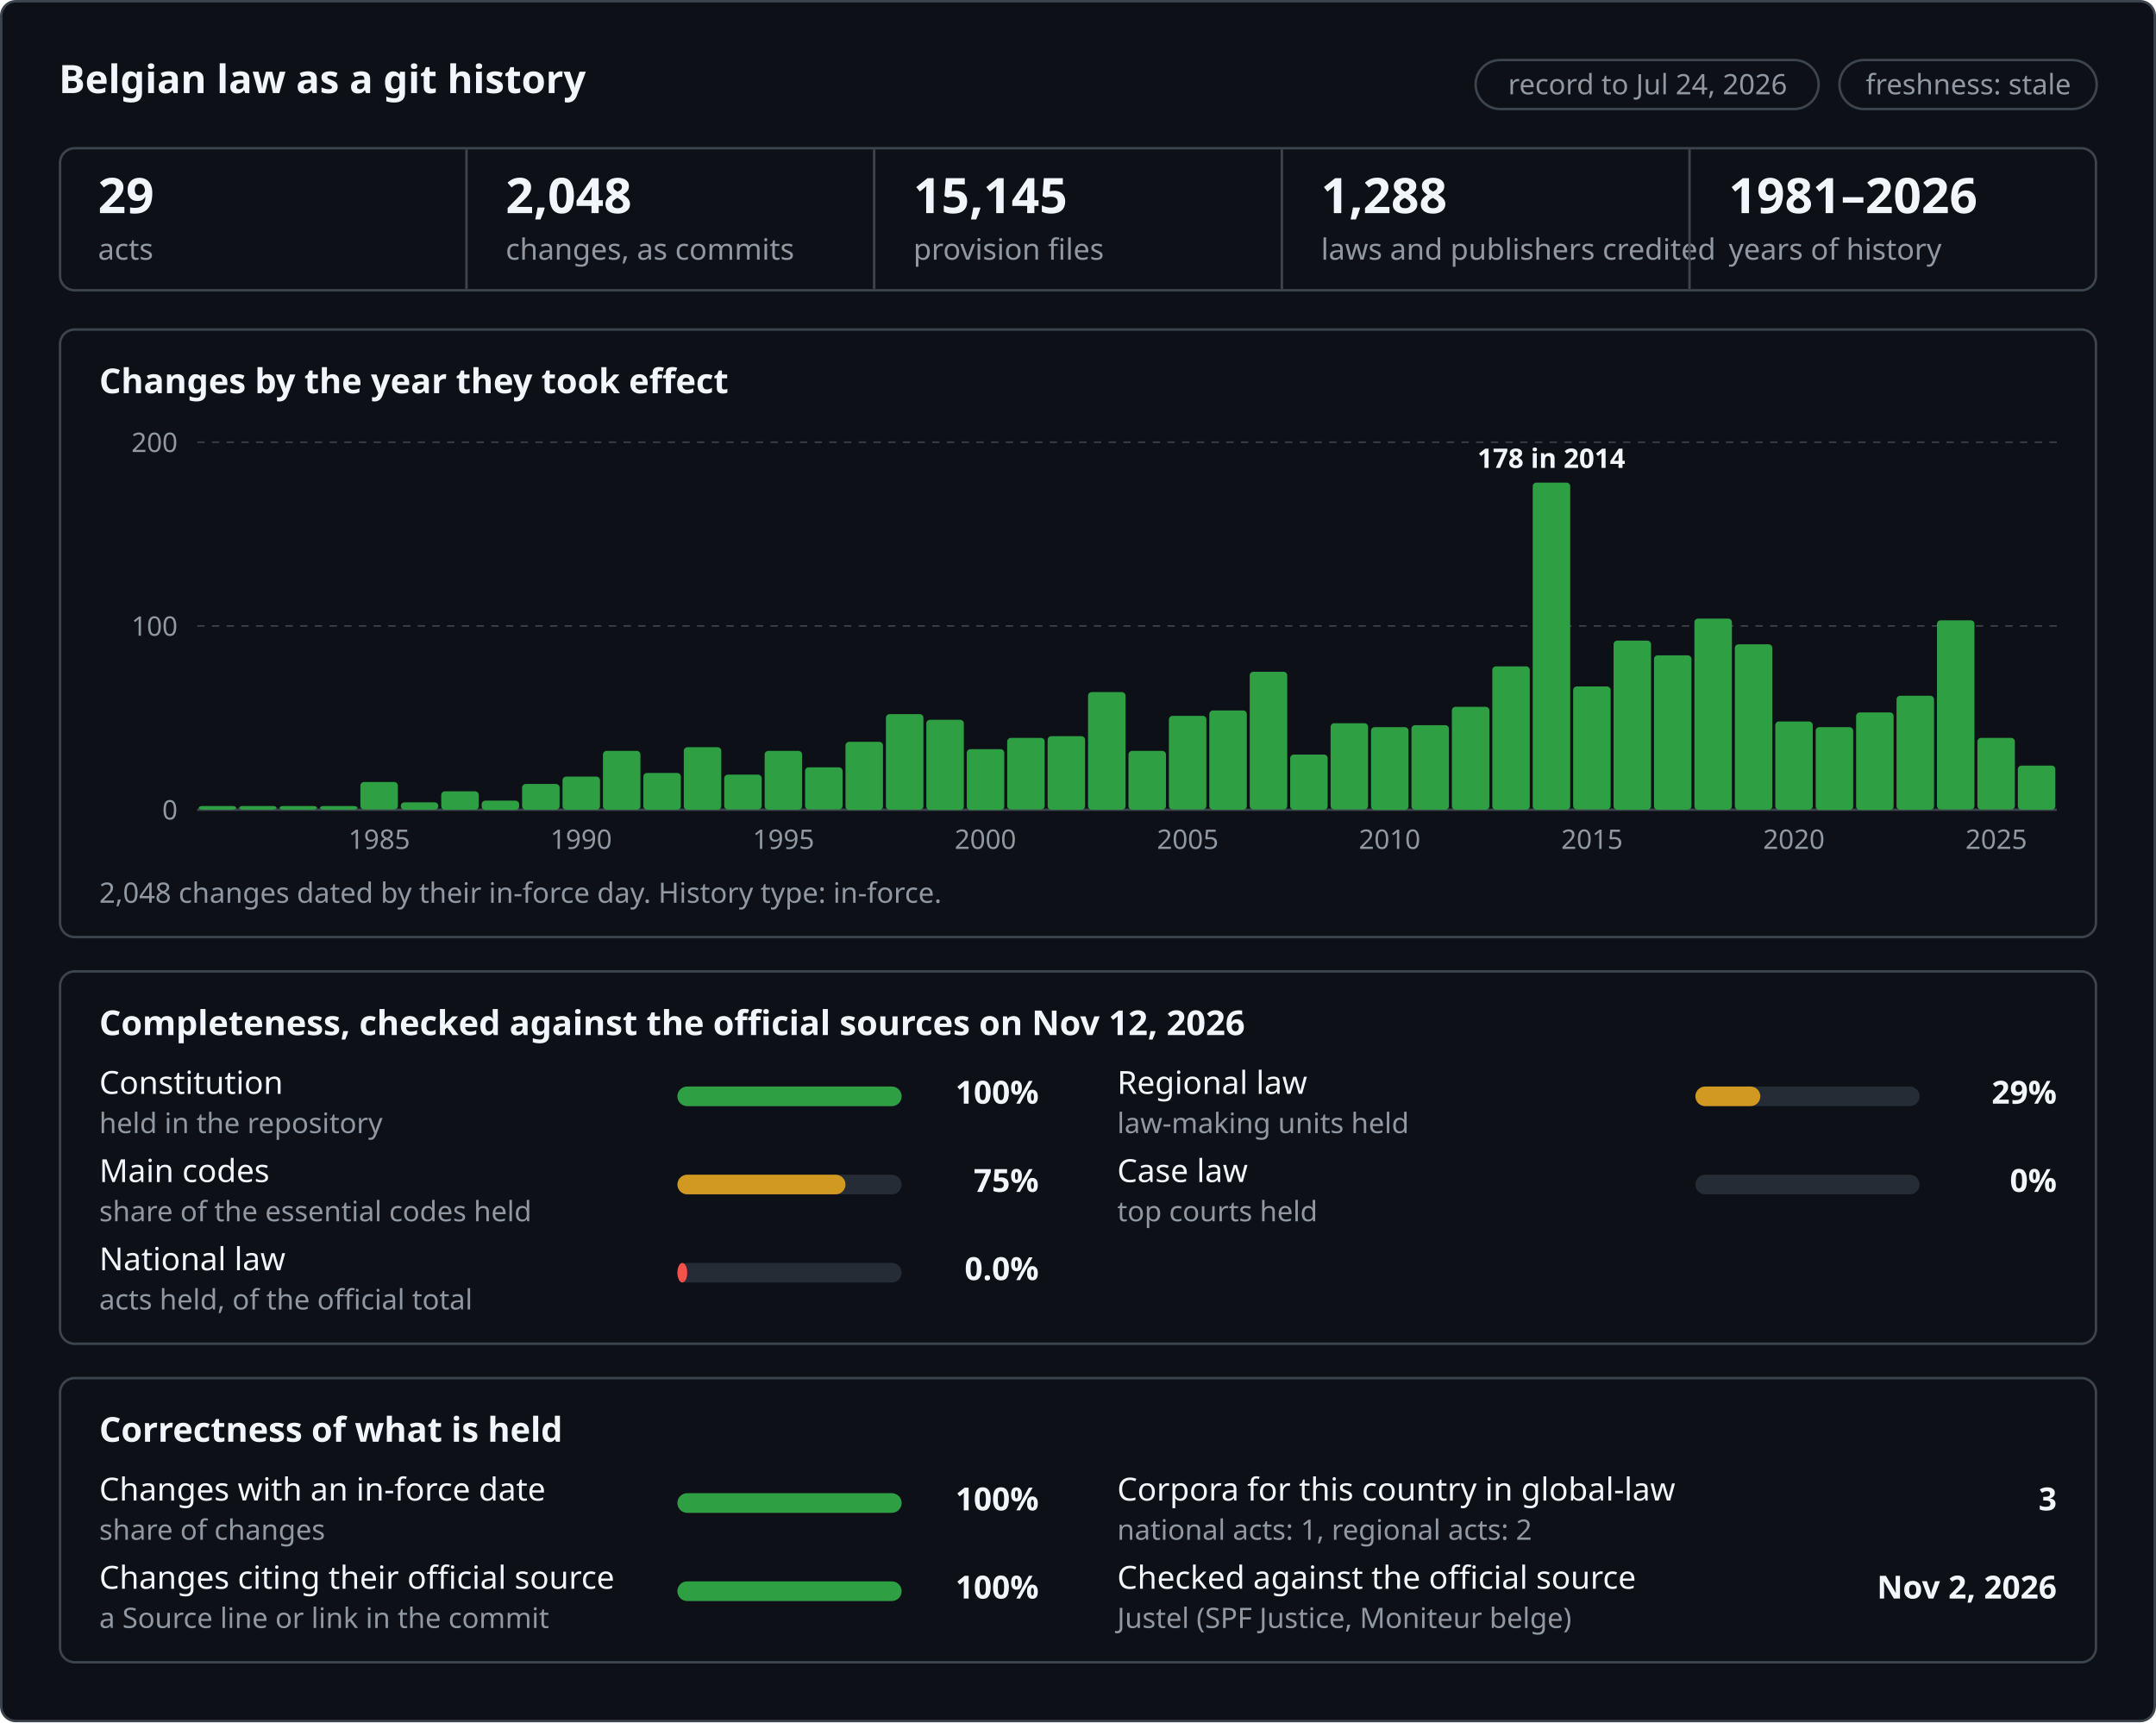
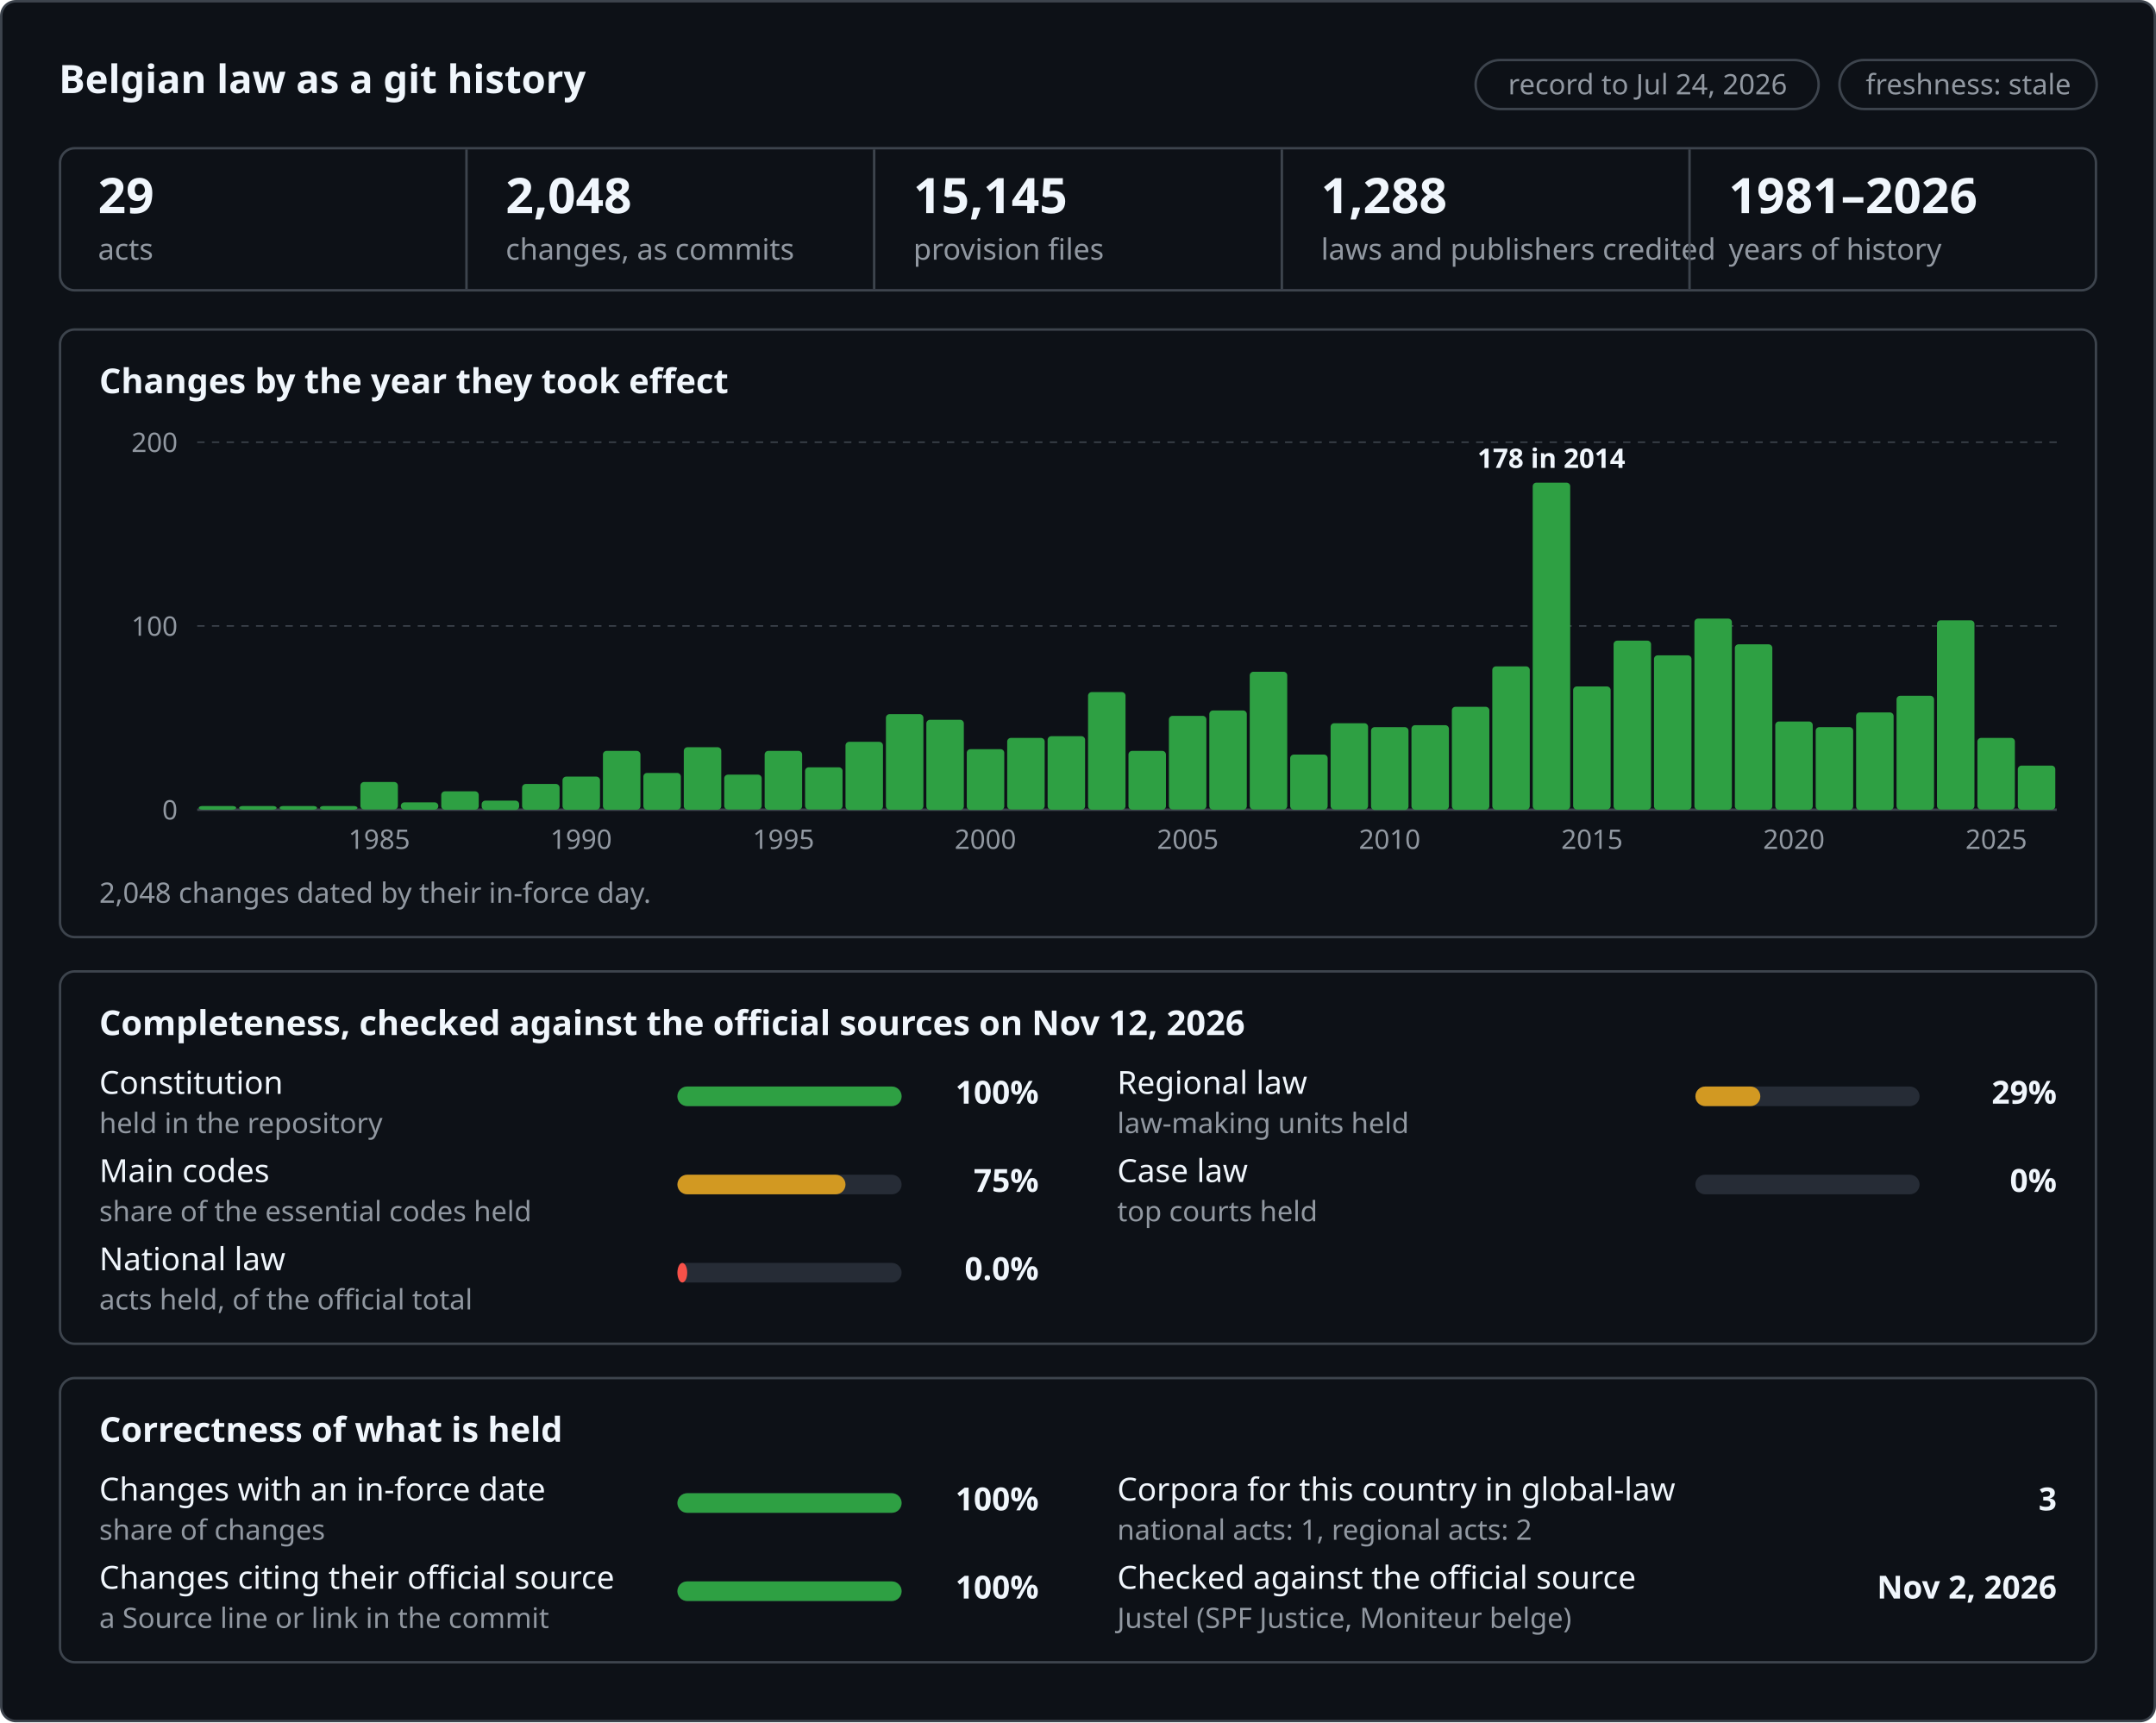
<svg xmlns="http://www.w3.org/2000/svg" width="880" height="703" viewBox="0 0 880 703" font-family="-apple-system,BlinkMacSystemFont,Segoe UI,Noto Sans,Helvetica,Arial,sans-serif">
  <rect x="0.5" y="0.5" width="879" height="702" rx="6" fill="#0d1117" stroke="#3d444d" />
  <text x="24" y="38" font-size="16" font-weight="600" fill="#f0f6fc">Belgian law as a git history</text>
  <rect x="602.3" y="24.5" width="140" height="20" rx="10" fill="none" stroke="#3d444d" />
  <text x="672.5" y="38.5" font-size="11.5" font-weight="500" text-anchor="middle" fill="#9198a1">record to Jul 24, 2026</text>
  <rect x="750.8" y="24.5" width="105" height="20" rx="10" fill="none" stroke="#3d444d" />
  <text x="803.4" y="38.5" font-size="11.5" font-weight="500" text-anchor="middle" fill="#9198a1">freshness: stale</text>
  <rect x="24.5" y="60.5" width="831" height="58" rx="6" fill="#0d1117" stroke="#3d444d" />
  <text x="40.0" y="87" font-size="20" font-weight="600" fill="#f0f6fc">29</text>
  <text x="40.0" y="106" font-size="12" fill="#9198a1">acts</text>
  <line x1="190.4" y1="61" x2="190.4" y2="118" stroke="#3d444d" />
  <text x="206.4" y="87" font-size="20" font-weight="600" fill="#f0f6fc">2,048</text>
  <text x="206.4" y="106" font-size="12" fill="#9198a1">changes, as commits</text>
  <line x1="356.8" y1="61" x2="356.8" y2="118" stroke="#3d444d" />
  <text x="372.8" y="87" font-size="20" font-weight="600" fill="#f0f6fc">15,145</text>
  <text x="372.8" y="106" font-size="12" fill="#9198a1">provision files</text>
  <line x1="523.2" y1="61" x2="523.2" y2="118" stroke="#3d444d" />
  <text x="539.2" y="87" font-size="20" font-weight="600" fill="#f0f6fc">1,288</text>
  <text x="539.2" y="106" font-size="12" fill="#9198a1" textLength="142" lengthAdjust="spacingAndGlyphs">laws and publishers credited</text>
  <line x1="689.6" y1="61" x2="689.6" y2="118" stroke="#3d444d" />
  <text x="705.6" y="87" font-size="20" font-weight="600" fill="#f0f6fc">1981–2026</text>
  <text x="705.6" y="106" font-size="12" fill="#9198a1">years of history</text>
  <rect x="24.5" y="134.5" width="831" height="248" rx="6" fill="#0d1117" stroke="#3d444d" />
  <text x="40.5" y="160.5" font-size="14" font-weight="600" fill="#f0f6fc">Changes by the year they took effect</text>
  <line x1="80.5" y1="330.5" x2="839.5" y2="330.5" stroke="#3d444d" stroke-width="1" />
  <text x="72.5" y="334.5" font-size="11" text-anchor="end" fill="#9198a1">0</text>
  <line x1="80.5" y1="255.5" x2="839.5" y2="255.5" stroke="#3d444d" stroke-width="0.6" stroke-dasharray="3 3" />
  <text x="72.5" y="259.5" font-size="11" text-anchor="end" fill="#9198a1">100</text>
  <line x1="80.5" y1="180.5" x2="839.5" y2="180.5" stroke="#3d444d" stroke-width="0.6" stroke-dasharray="3 3" />
  <text x="72.5" y="184.5" font-size="11" text-anchor="end" fill="#9198a1">200</text>
  <rect x="81.10" y="329.0" width="15.30" height="1.5" rx="1.5" fill="#2ea043" />
  <rect x="97.60" y="329.0" width="15.30" height="1.5" rx="1.5" fill="#2ea043" />
  <rect x="114.10" y="329.0" width="15.30" height="1.5" rx="1.5" fill="#2ea043" />
  <rect x="130.60" y="329.0" width="15.30" height="1.5" rx="1.5" fill="#2ea043" />
  <rect x="147.10" y="319.2" width="15.30" height="11.2" rx="1.5" fill="#2ea043" />
  <text x="154.8" y="346.5" font-size="11" text-anchor="middle" fill="#9198a1">1985</text>
  <rect x="163.60" y="327.5" width="15.30" height="3.0" rx="1.5" fill="#2ea043" />
  <rect x="180.10" y="323.0" width="15.30" height="7.5" rx="1.5" fill="#2ea043" />
  <rect x="196.60" y="326.8" width="15.30" height="3.8" rx="1.5" fill="#2ea043" />
  <rect x="213.10" y="320.0" width="15.30" height="10.5" rx="1.5" fill="#2ea043" />
  <rect x="229.60" y="317.0" width="15.30" height="13.5" rx="1.5" fill="#2ea043" />
  <text x="237.2" y="346.5" font-size="11" text-anchor="middle" fill="#9198a1">1990</text>
  <rect x="246.10" y="306.5" width="15.30" height="24.0" rx="1.5" fill="#2ea043" />
  <rect x="262.60" y="315.5" width="15.30" height="15.0" rx="1.5" fill="#2ea043" />
  <rect x="279.10" y="305.0" width="15.30" height="25.5" rx="1.5" fill="#2ea043" />
  <rect x="295.60" y="316.2" width="15.30" height="14.2" rx="1.5" fill="#2ea043" />
  <rect x="312.10" y="306.5" width="15.30" height="24.0" rx="1.5" fill="#2ea043" />
  <text x="319.8" y="346.5" font-size="11" text-anchor="middle" fill="#9198a1">1995</text>
  <rect x="328.60" y="313.2" width="15.30" height="17.2" rx="1.5" fill="#2ea043" />
  <rect x="345.10" y="302.8" width="15.30" height="27.8" rx="1.5" fill="#2ea043" />
  <rect x="361.60" y="291.5" width="15.30" height="39.0" rx="1.5" fill="#2ea043" />
  <rect x="378.10" y="293.8" width="15.30" height="36.8" rx="1.5" fill="#2ea043" />
  <rect x="394.60" y="305.8" width="15.30" height="24.8" rx="1.5" fill="#2ea043" />
  <text x="402.2" y="346.5" font-size="11" text-anchor="middle" fill="#9198a1">2000</text>
  <rect x="411.10" y="301.2" width="15.30" height="29.2" rx="1.5" fill="#2ea043" />
  <rect x="427.60" y="300.5" width="15.30" height="30.0" rx="1.5" fill="#2ea043" />
  <rect x="444.10" y="282.5" width="15.30" height="48.0" rx="1.5" fill="#2ea043" />
  <rect x="460.60" y="306.5" width="15.30" height="24.0" rx="1.5" fill="#2ea043" />
  <rect x="477.10" y="292.2" width="15.30" height="38.2" rx="1.5" fill="#2ea043" />
  <text x="484.8" y="346.5" font-size="11" text-anchor="middle" fill="#9198a1">2005</text>
  <rect x="493.60" y="290.0" width="15.30" height="40.5" rx="1.5" fill="#2ea043" />
  <rect x="510.10" y="274.2" width="15.30" height="56.2" rx="1.5" fill="#2ea043" />
  <rect x="526.60" y="308.0" width="15.30" height="22.5" rx="1.5" fill="#2ea043" />
  <rect x="543.10" y="295.2" width="15.30" height="35.2" rx="1.5" fill="#2ea043" />
  <rect x="559.60" y="296.8" width="15.30" height="33.8" rx="1.5" fill="#2ea043" />
  <text x="567.2" y="346.5" font-size="11" text-anchor="middle" fill="#9198a1">2010</text>
  <rect x="576.10" y="296.0" width="15.30" height="34.5" rx="1.5" fill="#2ea043" />
  <rect x="592.60" y="288.5" width="15.30" height="42.0" rx="1.5" fill="#2ea043" />
  <rect x="609.10" y="272.0" width="15.30" height="58.5" rx="1.5" fill="#2ea043" />
  <rect x="625.60" y="197.0" width="15.30" height="133.5" rx="1.5" fill="#2ea043" />
  <text x="633.2" y="191.0" font-size="11" font-weight="600" text-anchor="middle" fill="#f0f6fc">178 in 2014</text>
  <rect x="642.10" y="280.2" width="15.30" height="50.2" rx="1.5" fill="#2ea043" />
  <text x="649.8" y="346.5" font-size="11" text-anchor="middle" fill="#9198a1">2015</text>
  <rect x="658.60" y="261.5" width="15.30" height="69.0" rx="1.5" fill="#2ea043" />
  <rect x="675.10" y="267.5" width="15.30" height="63.0" rx="1.5" fill="#2ea043" />
  <rect x="691.60" y="252.5" width="15.30" height="78.0" rx="1.5" fill="#2ea043" />
  <rect x="708.10" y="263.0" width="15.30" height="67.5" rx="1.5" fill="#2ea043" />
  <rect x="724.60" y="294.5" width="15.30" height="36.0" rx="1.5" fill="#2ea043" />
  <text x="732.2" y="346.5" font-size="11" text-anchor="middle" fill="#9198a1">2020</text>
  <rect x="741.10" y="296.8" width="15.30" height="33.8" rx="1.5" fill="#2ea043" />
  <rect x="757.60" y="290.8" width="15.30" height="39.8" rx="1.5" fill="#2ea043" />
  <rect x="774.10" y="284.0" width="15.30" height="46.5" rx="1.5" fill="#2ea043" />
  <rect x="790.60" y="253.2" width="15.30" height="77.2" rx="1.5" fill="#2ea043" />
  <rect x="807.10" y="301.2" width="15.30" height="29.2" rx="1.5" fill="#2ea043" />
  <text x="814.8" y="346.5" font-size="11" text-anchor="middle" fill="#9198a1">2025</text>
  <rect x="823.60" y="312.5" width="15.30" height="18.0" rx="1.5" fill="#2ea043" />
-   <text x="40.5" y="368.5" font-size="11.5" fill="#9198a1">2,048 changes dated by their in-force day. History type: in-force.</text>
+   <text x="40.5" y="368.5" font-size="11.5" fill="#9198a1">2,048 changes dated by their in-force day.</text>
  <rect x="24.5" y="396.5" width="831" height="152" rx="6" fill="#0d1117" stroke="#3d444d" />
  <text x="40.5" y="422.5" font-size="14" font-weight="600" fill="#f0f6fc">Completeness, checked against the official sources on Nov 12, 2026</text>
  <text x="40.5" y="446.5" font-size="13" fill="#f0f6fc">Constitution</text>
  <text x="40.5" y="462.5" font-size="11.5" fill="#9198a1">held in the repository</text>
  <g>
    <rect x="276.5" y="443.5" width="91.5" height="8" rx="4" fill="#262c36" />
    <rect x="276.5" y="443.5" width="91.5" height="8" rx="4" fill="#2ea043" />
  </g>
  <text x="424.0" y="450.5" font-size="13" font-weight="600" text-anchor="end" fill="#f0f6fc">100%</text>
  <text x="40.5" y="482.5" font-size="13" fill="#f0f6fc">Main codes</text>
  <text x="40.5" y="498.5" font-size="11.5" fill="#9198a1">share of the essential codes held</text>
  <g>
    <rect x="276.5" y="479.5" width="91.5" height="8" rx="4" fill="#262c36" />
    <rect x="276.5" y="479.5" width="68.6" height="8" rx="4" fill="#d29922" />
  </g>
  <text x="424.0" y="486.5" font-size="13" font-weight="600" text-anchor="end" fill="#f0f6fc">75%</text>
  <text x="40.5" y="518.5" font-size="13" fill="#f0f6fc">National law</text>
  <text x="40.5" y="534.5" font-size="11.5" fill="#9198a1">acts held, of the official total</text>
  <g>
    <rect x="276.5" y="515.5" width="91.5" height="8" rx="4" fill="#262c36" />
    <rect x="276.5" y="515.5" width="4.0" height="8" rx="4" fill="#f85149" />
  </g>
  <text x="424.0" y="522.5" font-size="13" font-weight="600" text-anchor="end" fill="#f0f6fc">0.0%</text>
  <text x="456.0" y="446.5" font-size="13" fill="#f0f6fc">Regional law</text>
  <text x="456.0" y="462.5" font-size="11.5" fill="#9198a1">law-making units held</text>
  <g>
    <rect x="692.0" y="443.5" width="91.5" height="8" rx="4" fill="#262c36" />
    <rect x="692.0" y="443.5" width="26.5" height="8" rx="4" fill="#d29922" />
  </g>
  <text x="839.5" y="450.5" font-size="13" font-weight="600" text-anchor="end" fill="#f0f6fc">29%</text>
  <text x="456.0" y="482.5" font-size="13" fill="#f0f6fc">Case law</text>
  <text x="456.0" y="498.5" font-size="11.5" fill="#9198a1">top courts held</text>
  <g>
    <rect x="692.0" y="479.5" width="91.5" height="8" rx="4" fill="#262c36" />
  </g>
  <text x="839.5" y="486.5" font-size="13" font-weight="600" text-anchor="end" fill="#f0f6fc">0%</text>
  <rect x="24.5" y="562.5" width="831" height="116" rx="6" fill="#0d1117" stroke="#3d444d" />
  <text x="40.5" y="588.5" font-size="14" font-weight="600" fill="#f0f6fc">Correctness of what is held</text>
  <text x="40.5" y="612.5" font-size="13" fill="#f0f6fc">Changes with an in-force date</text>
  <text x="40.5" y="628.5" font-size="11.5" fill="#9198a1">share of changes</text>
  <g>
    <rect x="276.5" y="609.5" width="91.5" height="8" rx="4" fill="#262c36" />
    <rect x="276.5" y="609.5" width="91.5" height="8" rx="4" fill="#2ea043" />
  </g>
  <text x="424.0" y="616.5" font-size="13" font-weight="600" text-anchor="end" fill="#f0f6fc">100%</text>
  <text x="40.5" y="648.5" font-size="13" fill="#f0f6fc">Changes citing their official source</text>
  <text x="40.5" y="664.5" font-size="11.5" fill="#9198a1">a Source line or link in the commit</text>
  <g>
    <rect x="276.5" y="645.5" width="91.5" height="8" rx="4" fill="#262c36" />
    <rect x="276.5" y="645.5" width="91.5" height="8" rx="4" fill="#2ea043" />
  </g>
  <text x="424.0" y="652.5" font-size="13" font-weight="600" text-anchor="end" fill="#f0f6fc">100%</text>
  <text x="456.0" y="612.5" font-size="13" fill="#f0f6fc">Corpora for this country in global-law</text>
  <text x="456.0" y="628.5" font-size="11.5" fill="#9198a1">national acts: 1, regional acts: 2</text>
  <text x="839.5" y="616.5" font-size="13" font-weight="600" text-anchor="end" fill="#f0f6fc">3</text>
  <text x="456.0" y="648.5" font-size="13" fill="#f0f6fc">Checked against the official source</text>
  <text x="456.0" y="664.5" font-size="11.5" fill="#9198a1">Justel (SPF Justice, Moniteur belge)</text>
  <text x="839.5" y="652.5" font-size="13" font-weight="600" text-anchor="end" fill="#f0f6fc">Nov 2, 2026</text>
</svg>
